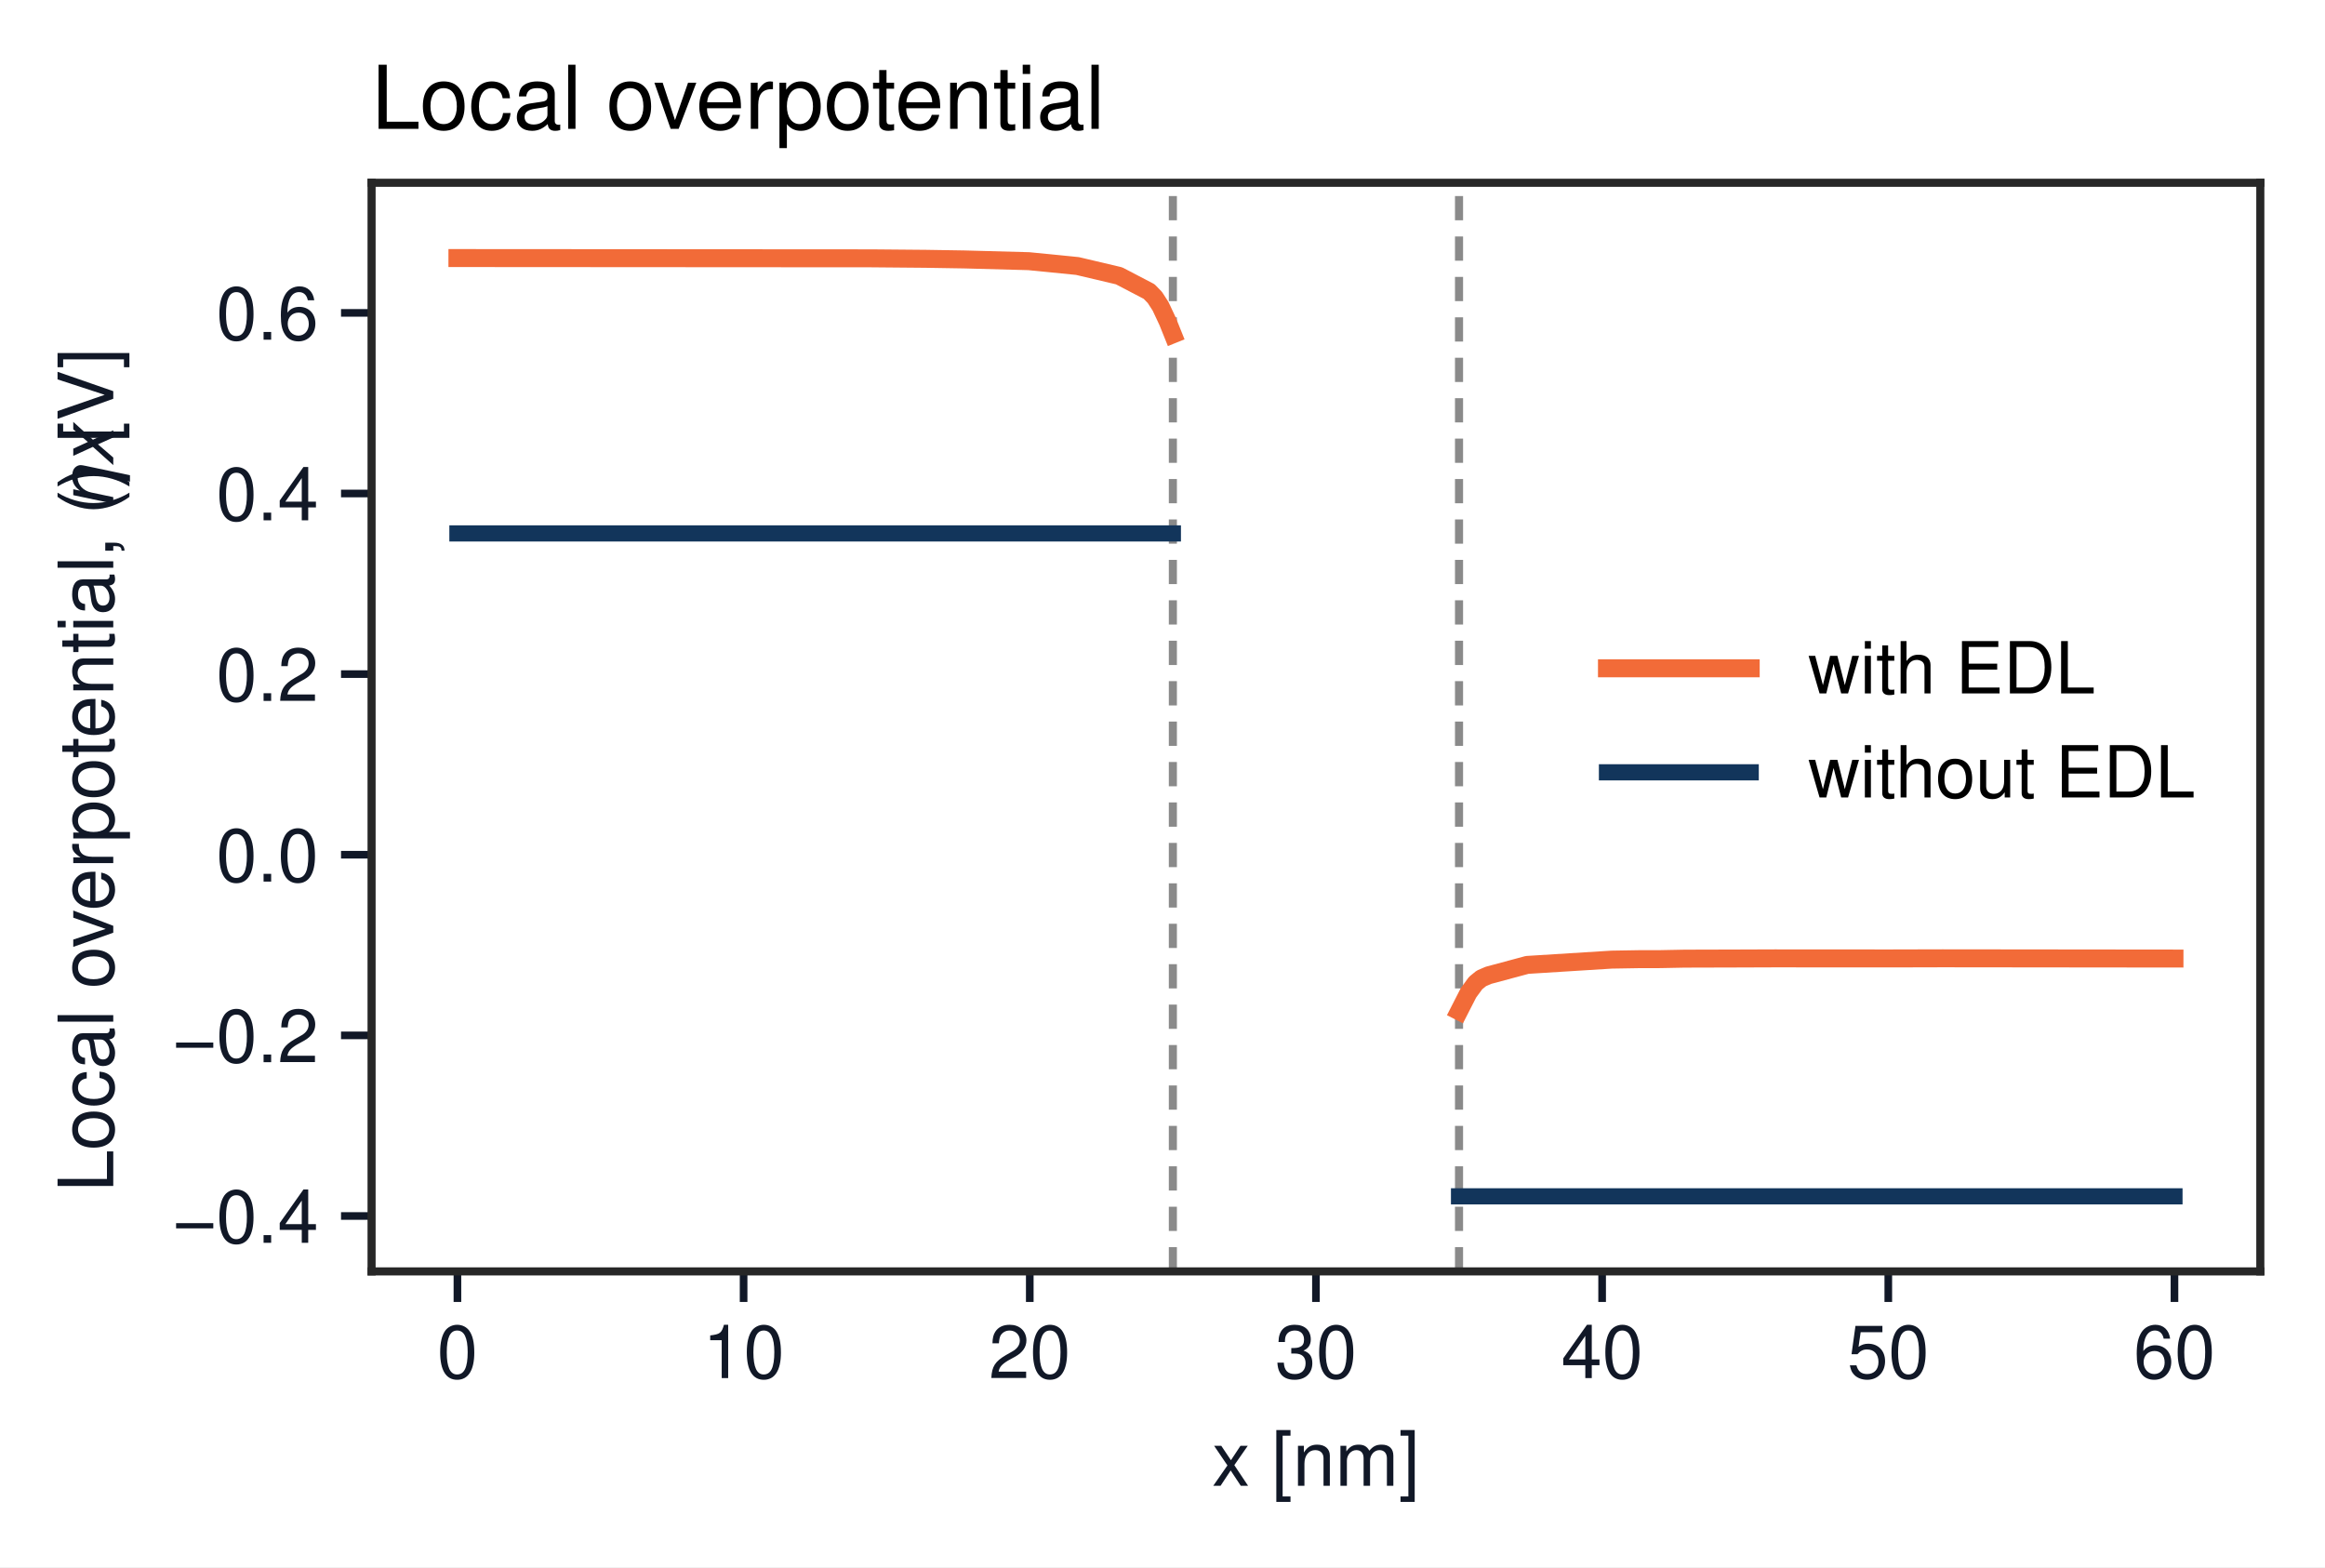
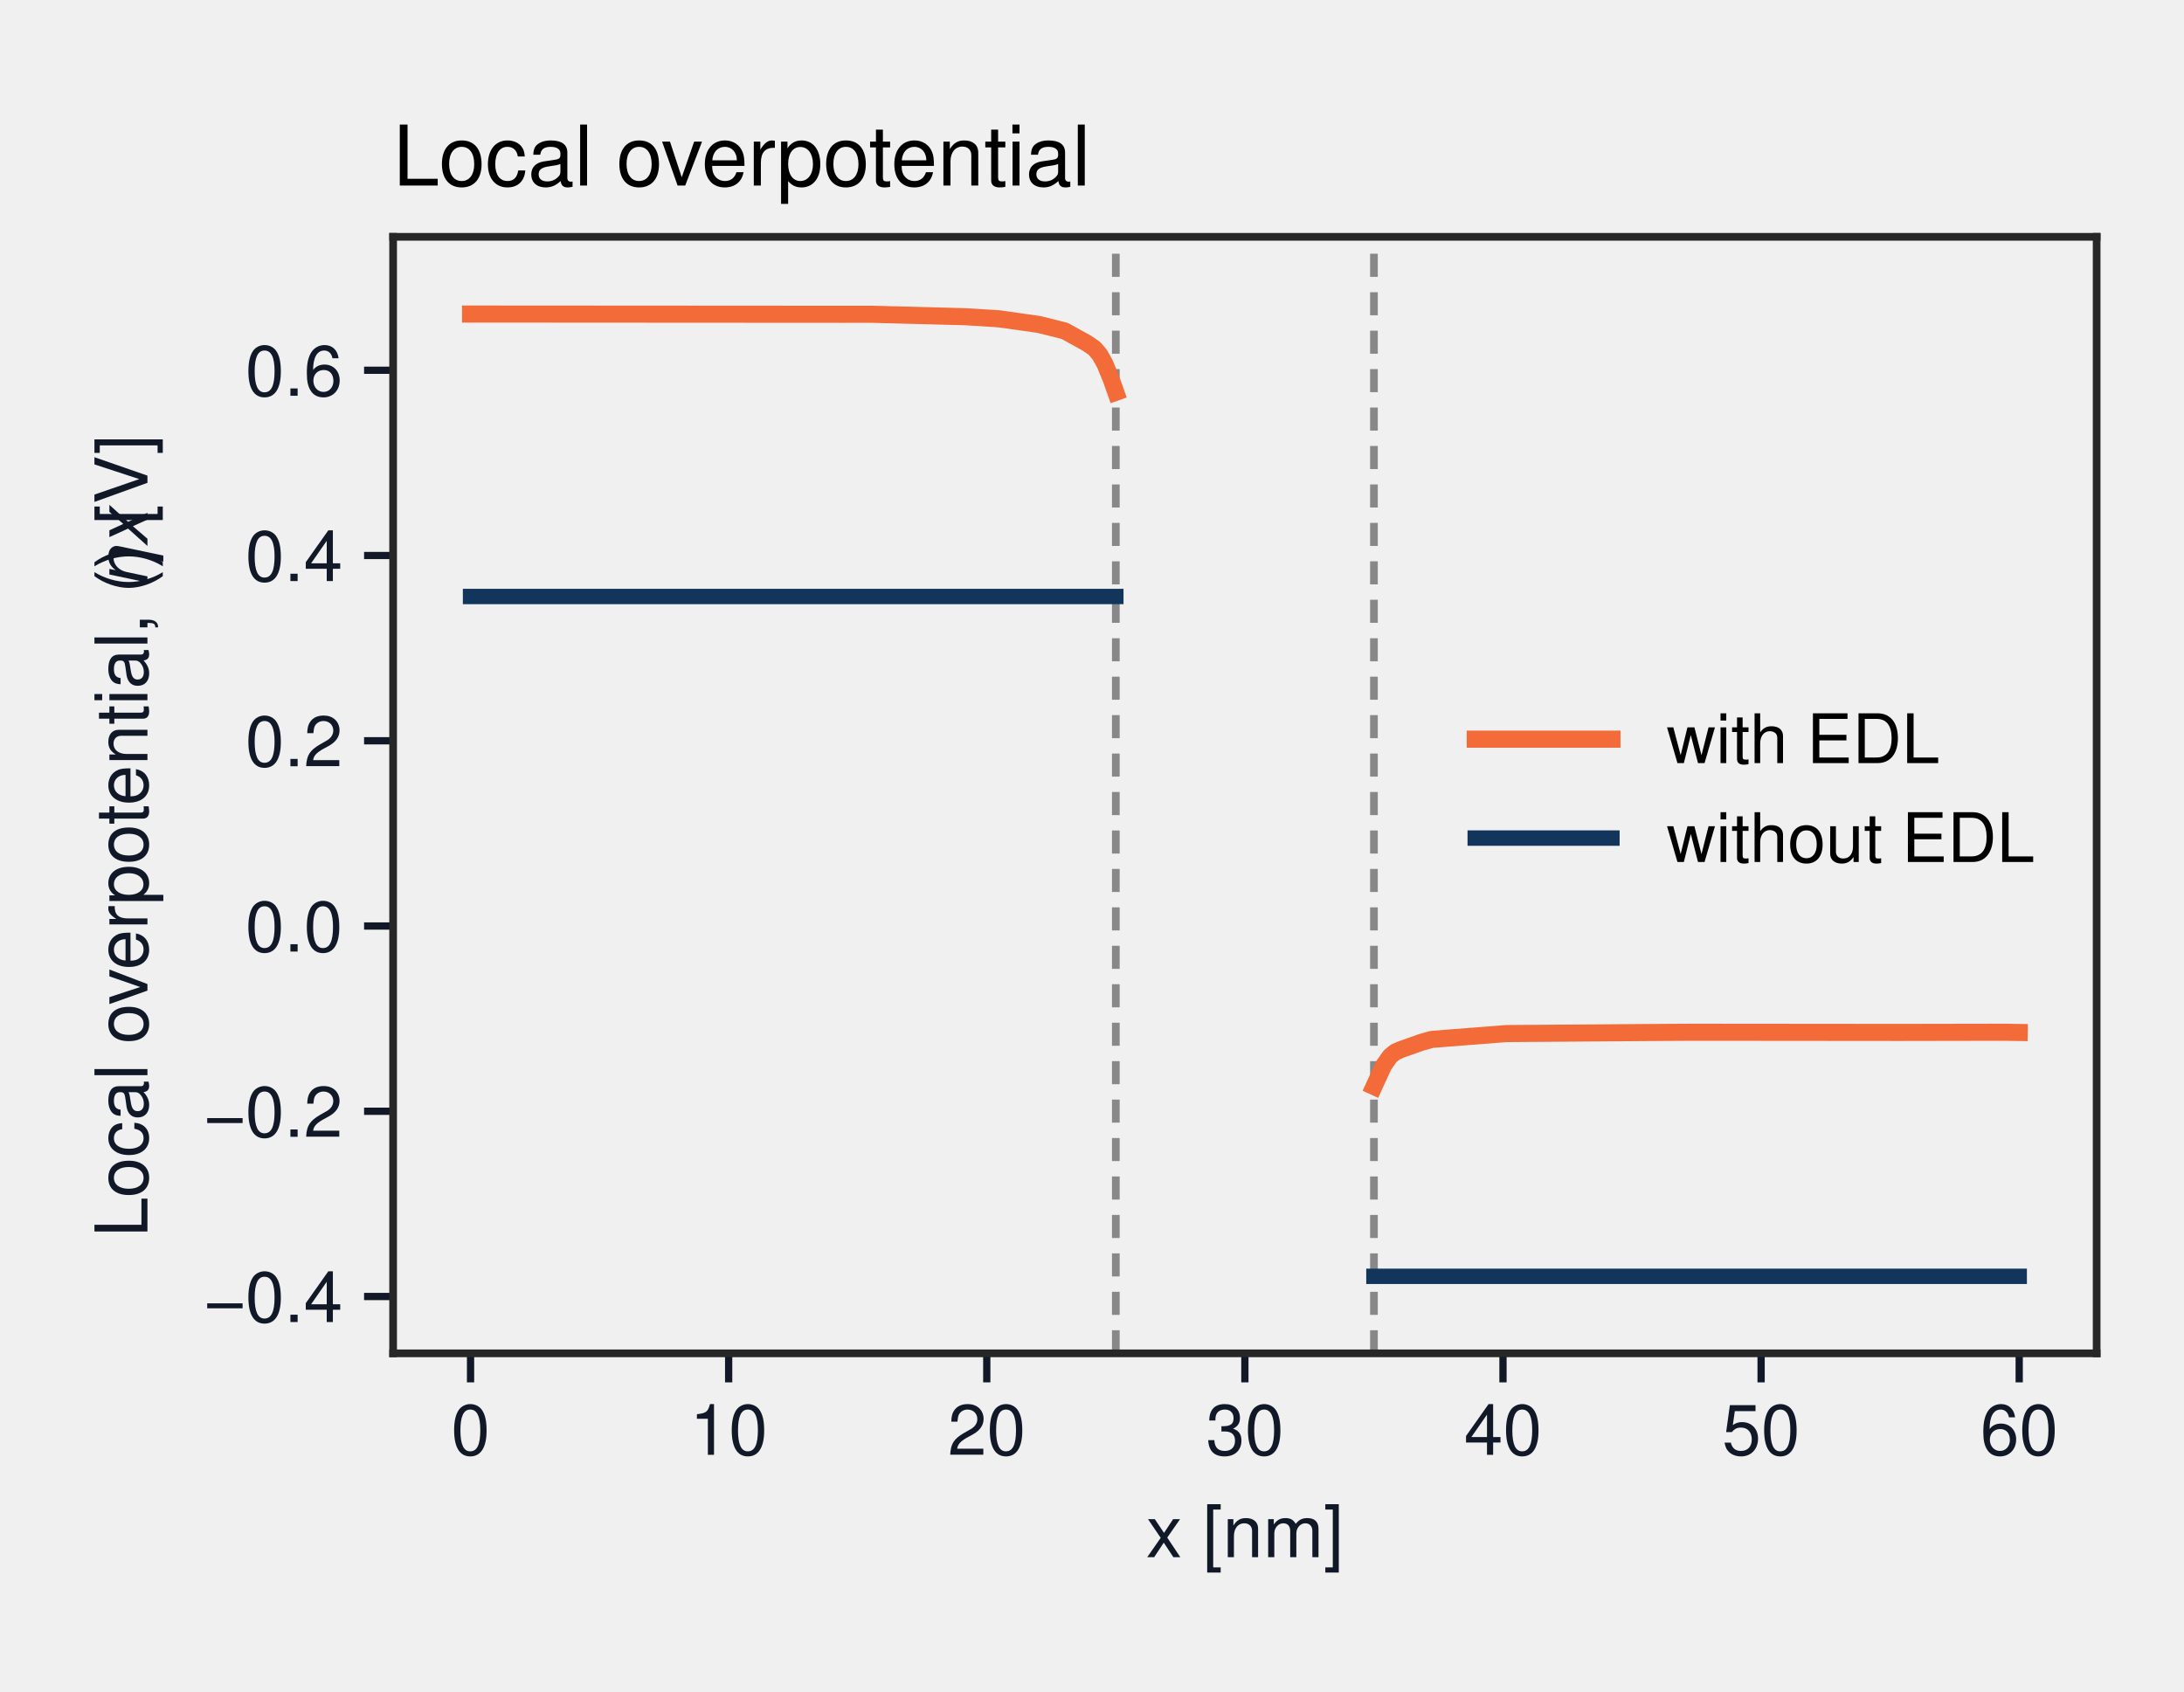
- <svg xmlns="http://www.w3.org/2000/svg" xmlns:xlink="http://www.w3.org/1999/xlink" width="258.801pt" height="174.436pt" viewBox="0 0 258.801 174.436" version="1.1">
+ <svg xmlns="http://www.w3.org/2000/svg" xmlns:xlink="http://www.w3.org/1999/xlink" width="255.6pt" height="198pt" viewBox="0 0 255.6 198" version="1.1">
  <defs>
    <style type="text/css">*{stroke-linejoin: round; stroke-linecap: butt}</style>
  </defs>
  <g id="figure_1">
    <g id="patch_1">
-       <path d="M 0 174.436  L 258.801 174.436  L 258.801 0  L 0 0  z " style="fill: #ffffff" />
+       <path d="M 0 198  L 255.6 198  L 255.6 0  L 0 0  L 0 198  z " style="fill: none; opacity: 0" />
    </g>
    <g id="axes_1">
      <g id="patch_2">
-         <path d="M 41.361 141.521  L 251.601 141.521  L 251.601 20.345  L 41.361 20.345  z " style="fill: #ffffff" />
+         <path d="M 46.008 158.4  L 245.376 158.4  L 245.376 27.72  L 46.008 27.72  L 46.008 158.4  z " style="fill: none" />
      </g>
      <g id="matplotlib.axis_1">
        <g id="xtick_1">
          <g id="line2d_1">
            <defs>
-               <path id="m13c0f043d7" d="M 0 0  L 0 3.4  " style="stroke: #111827; stroke-width: 0.85" />
+               <path id="m9ad432ce5b" d="M 0 0  L 0 3.4  " style="stroke: #111827; stroke-width: 0.85" />
            </defs>
            <g>
-               <use xlink:href="#m13c0f043d7" x="50.917" y="141.521" style="fill: #111827; stroke: #111827; stroke-width: 0.85" />
+               <use xlink:href="#m9ad432ce5b" x="55.07" y="158.4" style="fill: #111827; stroke: #111827; stroke-width: 0.85" />
            </g>
          </g>
          <g id="text_1">
-             <text style="fill: #111827; font: 8.2px 'Helvetica', 'Nimbus Sans', 'Arial', 'DejaVu Sans', sans-serif; text-anchor: middle" x="50.917" y="153.399" transform="rotate(-0 50.91739 153.3991)">0</text>
+             <text style="fill: #111827; font: 8.2px 'Helvetica', 'Nimbus Sans', 'Arial', 'DejaVu Sans', sans-serif; text-anchor: middle" x="55.07" y="170.278" transform="rotate(-0 55.07018 170.2783)">0</text>
          </g>
        </g>
        <g id="xtick_2">
          <g id="line2d_2">
            <g>
-               <use xlink:href="#m13c0f043d7" x="82.772" y="141.521" style="fill: #111827; stroke: #111827; stroke-width: 0.85" />
+               <use xlink:href="#m9ad432ce5b" x="85.277" y="158.4" style="fill: #111827; stroke: #111827; stroke-width: 0.85" />
            </g>
          </g>
          <g id="text_2">
-             <text style="fill: #111827; font: 8.2px 'Helvetica', 'Nimbus Sans', 'Arial', 'DejaVu Sans', sans-serif; text-anchor: middle" x="82.772" y="153.399" transform="rotate(-0 82.77194 153.3991)">10</text>
+             <text style="fill: #111827; font: 8.2px 'Helvetica', 'Nimbus Sans', 'Arial', 'DejaVu Sans', sans-serif; text-anchor: middle" x="85.277" y="170.278" transform="rotate(-0 85.27746 170.2783)">10</text>
          </g>
        </g>
        <g id="xtick_3">
          <g id="line2d_3">
            <g>
-               <use xlink:href="#m13c0f043d7" x="114.626" y="141.521" style="fill: #111827; stroke: #111827; stroke-width: 0.85" />
+               <use xlink:href="#m9ad432ce5b" x="115.485" y="158.4" style="fill: #111827; stroke: #111827; stroke-width: 0.85" />
            </g>
          </g>
          <g id="text_3">
-             <text style="fill: #111827; font: 8.2px 'Helvetica', 'Nimbus Sans', 'Arial', 'DejaVu Sans', sans-serif; text-anchor: middle" x="114.626" y="153.399" transform="rotate(-0 114.6265 153.3991)">20</text>
+             <text style="fill: #111827; font: 8.2px 'Helvetica', 'Nimbus Sans', 'Arial', 'DejaVu Sans', sans-serif; text-anchor: middle" x="115.485" y="170.278" transform="rotate(-0 115.4847 170.2783)">20</text>
          </g>
        </g>
        <g id="xtick_4">
          <g id="line2d_4">
            <g>
-               <use xlink:href="#m13c0f043d7" x="146.481" y="141.521" style="fill: #111827; stroke: #111827; stroke-width: 0.85" />
+               <use xlink:href="#m9ad432ce5b" x="145.692" y="158.4" style="fill: #111827; stroke: #111827; stroke-width: 0.85" />
            </g>
          </g>
          <g id="text_4">
-             <text style="fill: #111827; font: 8.2px 'Helvetica', 'Nimbus Sans', 'Arial', 'DejaVu Sans', sans-serif; text-anchor: middle" x="146.481" y="153.399" transform="rotate(-0 146.481 153.3991)">30</text>
+             <text style="fill: #111827; font: 8.2px 'Helvetica', 'Nimbus Sans', 'Arial', 'DejaVu Sans', sans-serif; text-anchor: middle" x="145.692" y="170.278" transform="rotate(-0 145.692 170.2783)">30</text>
          </g>
        </g>
        <g id="xtick_5">
          <g id="line2d_5">
            <g>
-               <use xlink:href="#m13c0f043d7" x="178.336" y="141.521" style="fill: #111827; stroke: #111827; stroke-width: 0.85" />
+               <use xlink:href="#m9ad432ce5b" x="175.899" y="158.4" style="fill: #111827; stroke: #111827; stroke-width: 0.85" />
            </g>
          </g>
          <g id="text_5">
-             <text style="fill: #111827; font: 8.2px 'Helvetica', 'Nimbus Sans', 'Arial', 'DejaVu Sans', sans-serif; text-anchor: middle" x="178.336" y="153.399" transform="rotate(-0 178.3356 153.3991)">40</text>
+             <text style="fill: #111827; font: 8.2px 'Helvetica', 'Nimbus Sans', 'Arial', 'DejaVu Sans', sans-serif; text-anchor: middle" x="175.899" y="170.278" transform="rotate(-0 175.8993 170.2783)">40</text>
          </g>
        </g>
        <g id="xtick_6">
          <g id="line2d_6">
            <g>
-               <use xlink:href="#m13c0f043d7" x="210.19" y="141.521" style="fill: #111827; stroke: #111827; stroke-width: 0.85" />
+               <use xlink:href="#m9ad432ce5b" x="206.107" y="158.4" style="fill: #111827; stroke: #111827; stroke-width: 0.85" />
            </g>
          </g>
          <g id="text_6">
-             <text style="fill: #111827; font: 8.2px 'Helvetica', 'Nimbus Sans', 'Arial', 'DejaVu Sans', sans-serif; text-anchor: middle" x="210.19" y="153.399" transform="rotate(-0 210.1901 153.3991)">50</text>
+             <text style="fill: #111827; font: 8.2px 'Helvetica', 'Nimbus Sans', 'Arial', 'DejaVu Sans', sans-serif; text-anchor: middle" x="206.107" y="170.278" transform="rotate(-0 206.1065 170.2783)">50</text>
          </g>
        </g>
        <g id="xtick_7">
          <g id="line2d_7">
            <g>
-               <use xlink:href="#m13c0f043d7" x="242.045" y="141.521" style="fill: #111827; stroke: #111827; stroke-width: 0.85" />
+               <use xlink:href="#m9ad432ce5b" x="236.314" y="158.4" style="fill: #111827; stroke: #111827; stroke-width: 0.85" />
            </g>
          </g>
          <g id="text_7">
-             <text style="fill: #111827; font: 8.2px 'Helvetica', 'Nimbus Sans', 'Arial', 'DejaVu Sans', sans-serif; text-anchor: middle" x="242.045" y="153.399" transform="rotate(-0 242.0447 153.3991)">60</text>
+             <text style="fill: #111827; font: 8.2px 'Helvetica', 'Nimbus Sans', 'Arial', 'DejaVu Sans', sans-serif; text-anchor: middle" x="236.314" y="170.278" transform="rotate(-0 236.3138 170.2783)">60</text>
          </g>
        </g>
        <g id="text_8">
-           <text style="fill: #111827; font: 8.5px 'Helvetica', 'Nimbus Sans', 'Arial', 'DejaVu Sans', sans-serif; text-anchor: middle" x="146.481" y="165.383" transform="rotate(-0 146.481 165.3835)">x [nm]</text>
+           <text style="fill: #111827; font: 8.5px 'Helvetica', 'Nimbus Sans', 'Arial', 'DejaVu Sans', sans-serif; text-anchor: middle" x="145.692" y="182.263" transform="rotate(-0 145.692 182.2627)">x [nm]</text>
        </g>
      </g>
      <g id="matplotlib.axis_2">
        <g id="ytick_1">
          <g id="line2d_8">
            <defs>
-               <path id="m447919558e" d="M 0 0  L -3.4 0  " style="stroke: #111827; stroke-width: 0.85" />
+               <path id="m5047b3e322" d="M 0 0  L -3.4 0  " style="stroke: #111827; stroke-width: 0.85" />
            </defs>
            <g>
-               <use xlink:href="#m447919558e" x="41.361" y="135.352" style="fill: #111827; stroke: #111827; stroke-width: 0.85" />
+               <use xlink:href="#m5047b3e322" x="46.008" y="151.748" style="fill: #111827; stroke: #111827; stroke-width: 0.85" />
            </g>
          </g>
          <g id="text_9">
-             <text style="fill: #111827; font: 8.2px 'Helvetica', 'Nimbus Sans', 'Arial', 'DejaVu Sans', sans-serif; text-anchor: end" x="35.461" y="138.341" transform="rotate(-0 35.46103 138.3414)">−0.4</text>
+             <text style="fill: #111827; font: 8.2px 'Helvetica', 'Nimbus Sans', 'Arial', 'DejaVu Sans', sans-serif; text-anchor: end" x="40.108" y="154.737" transform="rotate(-0 40.108 154.7368)">−0.4</text>
          </g>
        </g>
        <g id="ytick_2">
          <g id="line2d_9">
            <g>
-               <use xlink:href="#m447919558e" x="41.361" y="115.247" style="fill: #111827; stroke: #111827; stroke-width: 0.85" />
+               <use xlink:href="#m5047b3e322" x="46.008" y="130.065" style="fill: #111827; stroke: #111827; stroke-width: 0.85" />
            </g>
          </g>
          <g id="text_10">
-             <text style="fill: #111827; font: 8.2px 'Helvetica', 'Nimbus Sans', 'Arial', 'DejaVu Sans', sans-serif; text-anchor: end" x="35.461" y="118.236" transform="rotate(-0 35.46103 118.236)">−0.2</text>
+             <text style="fill: #111827; font: 8.2px 'Helvetica', 'Nimbus Sans', 'Arial', 'DejaVu Sans', sans-serif; text-anchor: end" x="40.108" y="133.054" transform="rotate(-0 40.108 133.0545)">−0.2</text>
          </g>
        </g>
        <g id="ytick_3">
          <g id="line2d_10">
            <g>
-               <use xlink:href="#m447919558e" x="41.361" y="95.141" style="fill: #111827; stroke: #111827; stroke-width: 0.85" />
+               <use xlink:href="#m5047b3e322" x="46.008" y="108.383" style="fill: #111827; stroke: #111827; stroke-width: 0.85" />
            </g>
          </g>
          <g id="text_11">
-             <text style="fill: #111827; font: 8.2px 'Helvetica', 'Nimbus Sans', 'Arial', 'DejaVu Sans', sans-serif; text-anchor: end" x="35.461" y="98.131" transform="rotate(-0 35.46103 98.13061)">0.0</text>
+             <text style="fill: #111827; font: 8.2px 'Helvetica', 'Nimbus Sans', 'Arial', 'DejaVu Sans', sans-serif; text-anchor: end" x="40.108" y="111.372" transform="rotate(-0 40.108 111.3722)">0.0</text>
          </g>
        </g>
        <g id="ytick_4">
          <g id="line2d_11">
            <g>
-               <use xlink:href="#m447919558e" x="41.361" y="75.036" style="fill: #111827; stroke: #111827; stroke-width: 0.85" />
+               <use xlink:href="#m5047b3e322" x="46.008" y="86.701" style="fill: #111827; stroke: #111827; stroke-width: 0.85" />
            </g>
          </g>
          <g id="text_12">
-             <text style="fill: #111827; font: 8.2px 'Helvetica', 'Nimbus Sans', 'Arial', 'DejaVu Sans', sans-serif; text-anchor: end" x="35.461" y="78.025" transform="rotate(-0 35.46103 78.0252)">0.2</text>
+             <text style="fill: #111827; font: 8.2px 'Helvetica', 'Nimbus Sans', 'Arial', 'DejaVu Sans', sans-serif; text-anchor: end" x="40.108" y="89.69" transform="rotate(-0 40.108 89.6899)">0.2</text>
          </g>
        </g>
        <g id="ytick_5">
          <g id="line2d_12">
            <g>
-               <use xlink:href="#m447919558e" x="41.361" y="54.931" style="fill: #111827; stroke: #111827; stroke-width: 0.85" />
+               <use xlink:href="#m5047b3e322" x="46.008" y="65.018" style="fill: #111827; stroke: #111827; stroke-width: 0.85" />
            </g>
          </g>
          <g id="text_13">
-             <text style="fill: #111827; font: 8.2px 'Helvetica', 'Nimbus Sans', 'Arial', 'DejaVu Sans', sans-serif; text-anchor: end" x="35.461" y="57.92" transform="rotate(-0 35.46103 57.9198)">0.4</text>
+             <text style="fill: #111827; font: 8.2px 'Helvetica', 'Nimbus Sans', 'Arial', 'DejaVu Sans', sans-serif; text-anchor: end" x="40.108" y="68.008" transform="rotate(-0 40.108 68.0076)">0.4</text>
          </g>
        </g>
        <g id="ytick_6">
          <g id="line2d_13">
            <g>
-               <use xlink:href="#m447919558e" x="41.361" y="34.825" style="fill: #111827; stroke: #111827; stroke-width: 0.85" />
+               <use xlink:href="#m5047b3e322" x="46.008" y="43.336" style="fill: #111827; stroke: #111827; stroke-width: 0.85" />
            </g>
          </g>
          <g id="text_14">
-             <text style="fill: #111827; font: 8.2px 'Helvetica', 'Nimbus Sans', 'Arial', 'DejaVu Sans', sans-serif; text-anchor: end" x="35.461" y="37.814" transform="rotate(-0 35.46103 37.81439)">0.6</text>
+             <text style="fill: #111827; font: 8.2px 'Helvetica', 'Nimbus Sans', 'Arial', 'DejaVu Sans', sans-serif; text-anchor: end" x="40.108" y="46.325" transform="rotate(-0 40.108 46.3253)">0.6</text>
          </g>
        </g>
        <g id="text_15">
-           <g style="fill: #111827" transform="translate(13.405 132.6978) rotate(-90)">
+           <g style="fill: #111827" transform="translate(18.05197 144.825) rotate(-90)">
            <text>
              <tspan style="font: 8.5px 'Nimbus Sans'" x="0 4.726 9.452 13.702 18.428 20.315 22.678 27.404 31.654 36.38 39.21 43.936 48.662 51.025 55.751 60.477 62.84 64.727 69.453 71.34 73.703 80.784 87.864 90.695 93.058 95.421 101.09" y="-0.797">Local overpotential, () [V]</tspan>
              <tspan style="font: italic 8.5px 'Nimbus Sans'" x="76.066 83.614" y="-0.797">ηx</tspan>
            </text>
          </g>
        </g>
      </g>
      <g id="line2d_14">
-         <path d="M 130.554 141.521  L 130.554 20.345  " clip-path="url(#p94b27f5120)" style="fill: none; stroke-dasharray: 2.7,1.8; stroke-dashoffset: 0; stroke: #767676; stroke-opacity: 0.85; stroke-width: 0.9" />
+         <path d="M 130.588 158.4  L 130.588 27.72  " clip-path="url(#pf38961074f)" style="fill: none; stroke-dasharray: 2.7,1.8; stroke-dashoffset: 0; stroke: #767676; stroke-opacity: 0.85; stroke-width: 0.9" />
      </g>
      <g id="line2d_15">
-         <path d="M 162.408 141.521  L 162.408 20.345  " clip-path="url(#p94b27f5120)" style="fill: none; stroke-dasharray: 2.7,1.8; stroke-dashoffset: 0; stroke: #767676; stroke-opacity: 0.85; stroke-width: 0.9" />
+         <path d="M 160.796 158.4  L 160.796 27.72  " clip-path="url(#pf38961074f)" style="fill: none; stroke-dasharray: 2.7,1.8; stroke-dashoffset: 0; stroke: #767676; stroke-opacity: 0.85; stroke-width: 0.9" />
      </g>
      <g id="line2d_16">
-         <path d="M 50.917 59.377  L 130.554 59.377  M 162.408 133.164  L 242.045 133.164  L 242.045 133.164  " clip-path="url(#p94b27f5120)" style="fill: none; stroke: #12355b; stroke-width: 1.8; stroke-linecap: square" />
+         <path d="M 55.07 69.814  L 130.588 69.814  M 160.796 149.388  L 236.314 149.388  L 236.314 149.388  " clip-path="url(#pf38961074f)" style="fill: none; stroke: #12355b; stroke-width: 1.8; stroke-linecap: square" />
      </g>
      <g id="patch_3">
-         <path d="M 41.361 141.521  L 41.361 20.345  " style="fill: none; stroke: #272727; stroke-width: 0.9; stroke-linejoin: miter; stroke-linecap: square" />
+         <path d="M 46.008 158.4  L 46.008 27.72  " style="fill: none; stroke: #272727; stroke-width: 0.9; stroke-linejoin: miter; stroke-linecap: square" />
      </g>
      <g id="patch_4">
-         <path d="M 251.601 141.521  L 251.601 20.345  " style="fill: none; stroke: #272727; stroke-width: 0.9; stroke-linejoin: miter; stroke-linecap: square" />
+         <path d="M 245.376 158.4  L 245.376 27.72  " style="fill: none; stroke: #272727; stroke-width: 0.9; stroke-linejoin: miter; stroke-linecap: square" />
      </g>
      <g id="patch_5">
-         <path d="M 41.361 141.521  L 251.601 141.521  " style="fill: none; stroke: #272727; stroke-width: 0.9; stroke-linejoin: miter; stroke-linecap: square" />
+         <path d="M 46.008 158.4  L 245.376 158.4  " style="fill: none; stroke: #272727; stroke-width: 0.9; stroke-linejoin: miter; stroke-linecap: square" />
      </g>
      <g id="patch_6">
-         <path d="M 41.361 20.345  L 251.601 20.345  " style="fill: none; stroke: #272727; stroke-width: 0.9; stroke-linejoin: miter; stroke-linecap: square" />
+         <path d="M 46.008 27.72  L 245.376 27.72  " style="fill: none; stroke: #272727; stroke-width: 0.9; stroke-linejoin: miter; stroke-linecap: square" />
      </g>
      <g id="line2d_17">
-         <path d="M 50.917 28.725  L 96.986 28.755  L 103.043 28.808  L 107.347 28.878  L 114.52 29.072  L 119.94 29.611  L 124.563 30.702  L 127.91 32.45  L 128.548 33.107  L 129.186 34.096  L 129.983 35.797  L 130.554 37.219  M 162.408 112.566  L 163.458 110.512  L 164.255 109.426  L 164.892 108.905  L 165.689 108.562  L 169.993 107.405  L 179.398 106.817  L 182.427 106.766  L 184.818 106.761  L 187.528 106.708  L 193.426 106.692  L 197.571 106.677  L 210.323 106.685  L 216.221 106.67  L 242.045 106.698  L 242.045 106.698  " clip-path="url(#p94b27f5120)" style="fill: none; stroke: #f26b38; stroke-width: 2; stroke-linecap: square" />
+         <path d="M 55.07 36.758  L 98.605 36.785  L 101.931 36.782  L 112.965 37.068  L 116.896 37.315  L 121.582 37.974  L 124.605 38.732  L 127.175 40.152  L 128.082 40.774  L 128.686 41.483  L 129.291 42.55  L 130.047 44.384  L 130.588 45.917  M 160.796 127.175  L 161.942 124.683  L 162.698 123.619  L 163.302 123.129  L 164.058 122.807  L 166.326 122.006  L 167.535 121.664  L 169.198 121.526  L 176.302 120.974  L 194.895 120.837  L 198.221 120.819  L 222.256 120.84  L 228.605 120.829  L 234.5 120.819  L 236.314 120.846  L 236.314 120.846  " clip-path="url(#pf38961074f)" style="fill: none; stroke: #f26b38; stroke-width: 2; stroke-linecap: square" />
      </g>
      <g id="text_16">
-         <text style="font: 9.8px 'Helvetica', 'Nimbus Sans', 'Arial', 'DejaVu Sans', sans-serif; text-anchor: start" x="41.361" y="14.345" transform="rotate(-0 41.36103 14.34481)">Local overpotential</text>
+         <text style="font: 9.8px 'Helvetica', 'Nimbus Sans', 'Arial', 'DejaVu Sans', sans-serif; text-anchor: start" x="46.008" y="21.72" transform="rotate(-0 46.008 21.72)">Local overpotential</text>
      </g>
      <g id="legend_1">
        <g id="line2d_18">
-           <path d="M 178.875 74.389  L 186.875 74.389  L 194.875 74.389  " style="fill: none; stroke: #f26b38; stroke-width: 2; stroke-linecap: square" />
+           <path d="M 172.65 86.516  L 180.65 86.516  L 188.65 86.516  " style="fill: none; stroke: #f26b38; stroke-width: 2; stroke-linecap: square" />
        </g>
        <g id="text_17">
-           <text style="font: 8px 'Helvetica', 'Nimbus Sans', 'Arial', 'DejaVu Sans', sans-serif; text-anchor: start" x="201.275" y="77.189" transform="rotate(-0 201.2748 77.18906)">with EDL</text>
+           <text style="font: 8px 'Helvetica', 'Nimbus Sans', 'Arial', 'DejaVu Sans', sans-serif; text-anchor: start" x="195.05" y="89.316" transform="rotate(-0 195.0497 89.31625)">with EDL</text>
        </g>
        <g id="line2d_19">
-           <path d="M 178.875 85.965  L 186.875 85.965  L 194.875 85.965  " style="fill: none; stroke: #12355b; stroke-width: 1.8; stroke-linecap: square" />
+           <path d="M 172.65 98.093  L 180.65 98.093  L 188.65 98.093  " style="fill: none; stroke: #12355b; stroke-width: 1.8; stroke-linecap: square" />
        </g>
        <g id="text_18">
-           <text style="font: 8px 'Helvetica', 'Nimbus Sans', 'Arial', 'DejaVu Sans', sans-serif; text-anchor: start" x="201.275" y="88.765" transform="rotate(-0 201.2748 88.76531)">without EDL</text>
+           <text style="font: 8px 'Helvetica', 'Nimbus Sans', 'Arial', 'DejaVu Sans', sans-serif; text-anchor: start" x="195.05" y="100.892" transform="rotate(-0 195.0497 100.8925)">without EDL</text>
        </g>
      </g>
    </g>
  </g>
  <defs>
-     <clipPath id="p94b27f5120">
-       <rect x="41.361" y="20.345" width="210.24" height="121.176" />
+     <clipPath id="pf38961074f">
+       <rect x="46.008" y="27.72" width="199.368" height="130.68" />
    </clipPath>
  </defs>
</svg>
